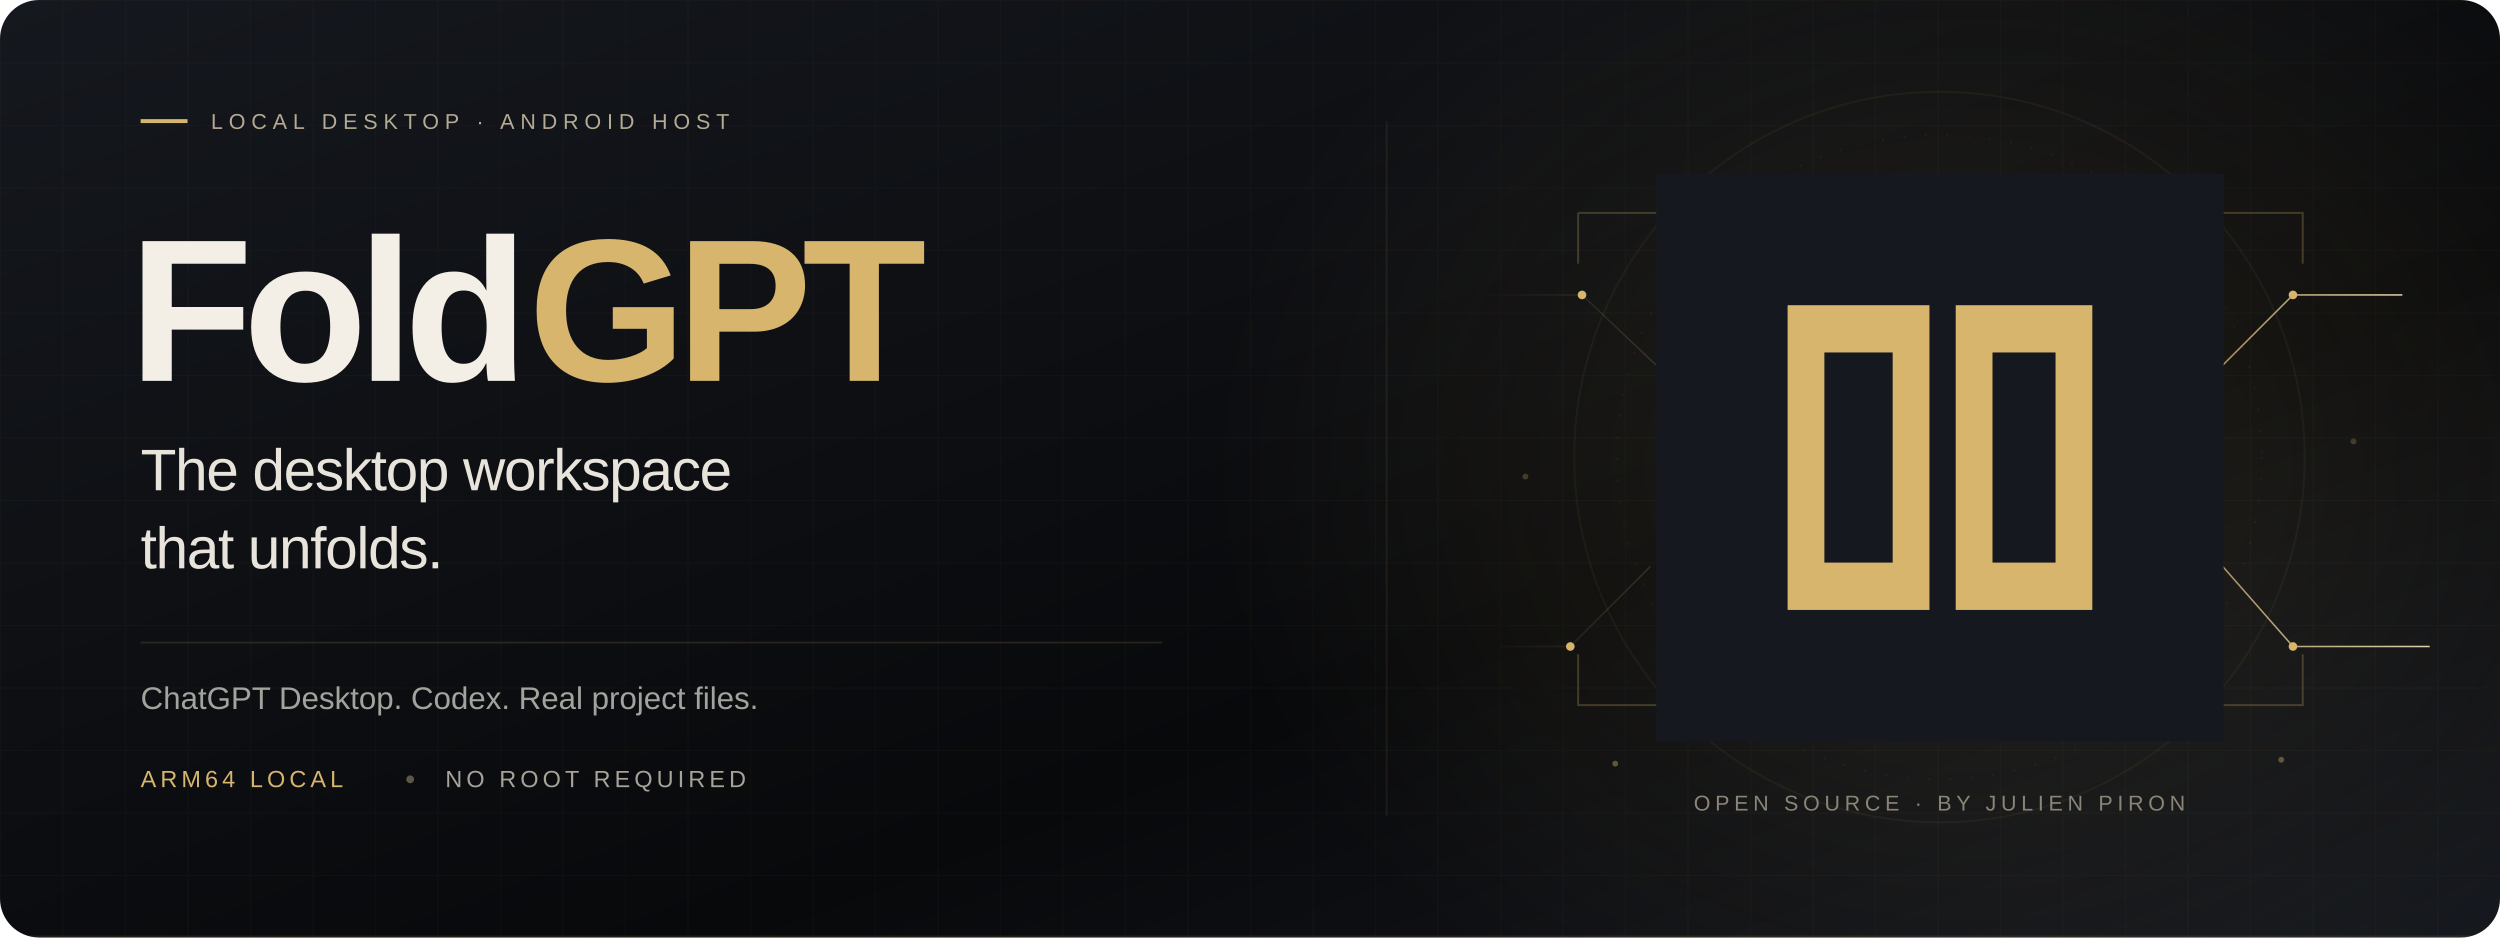
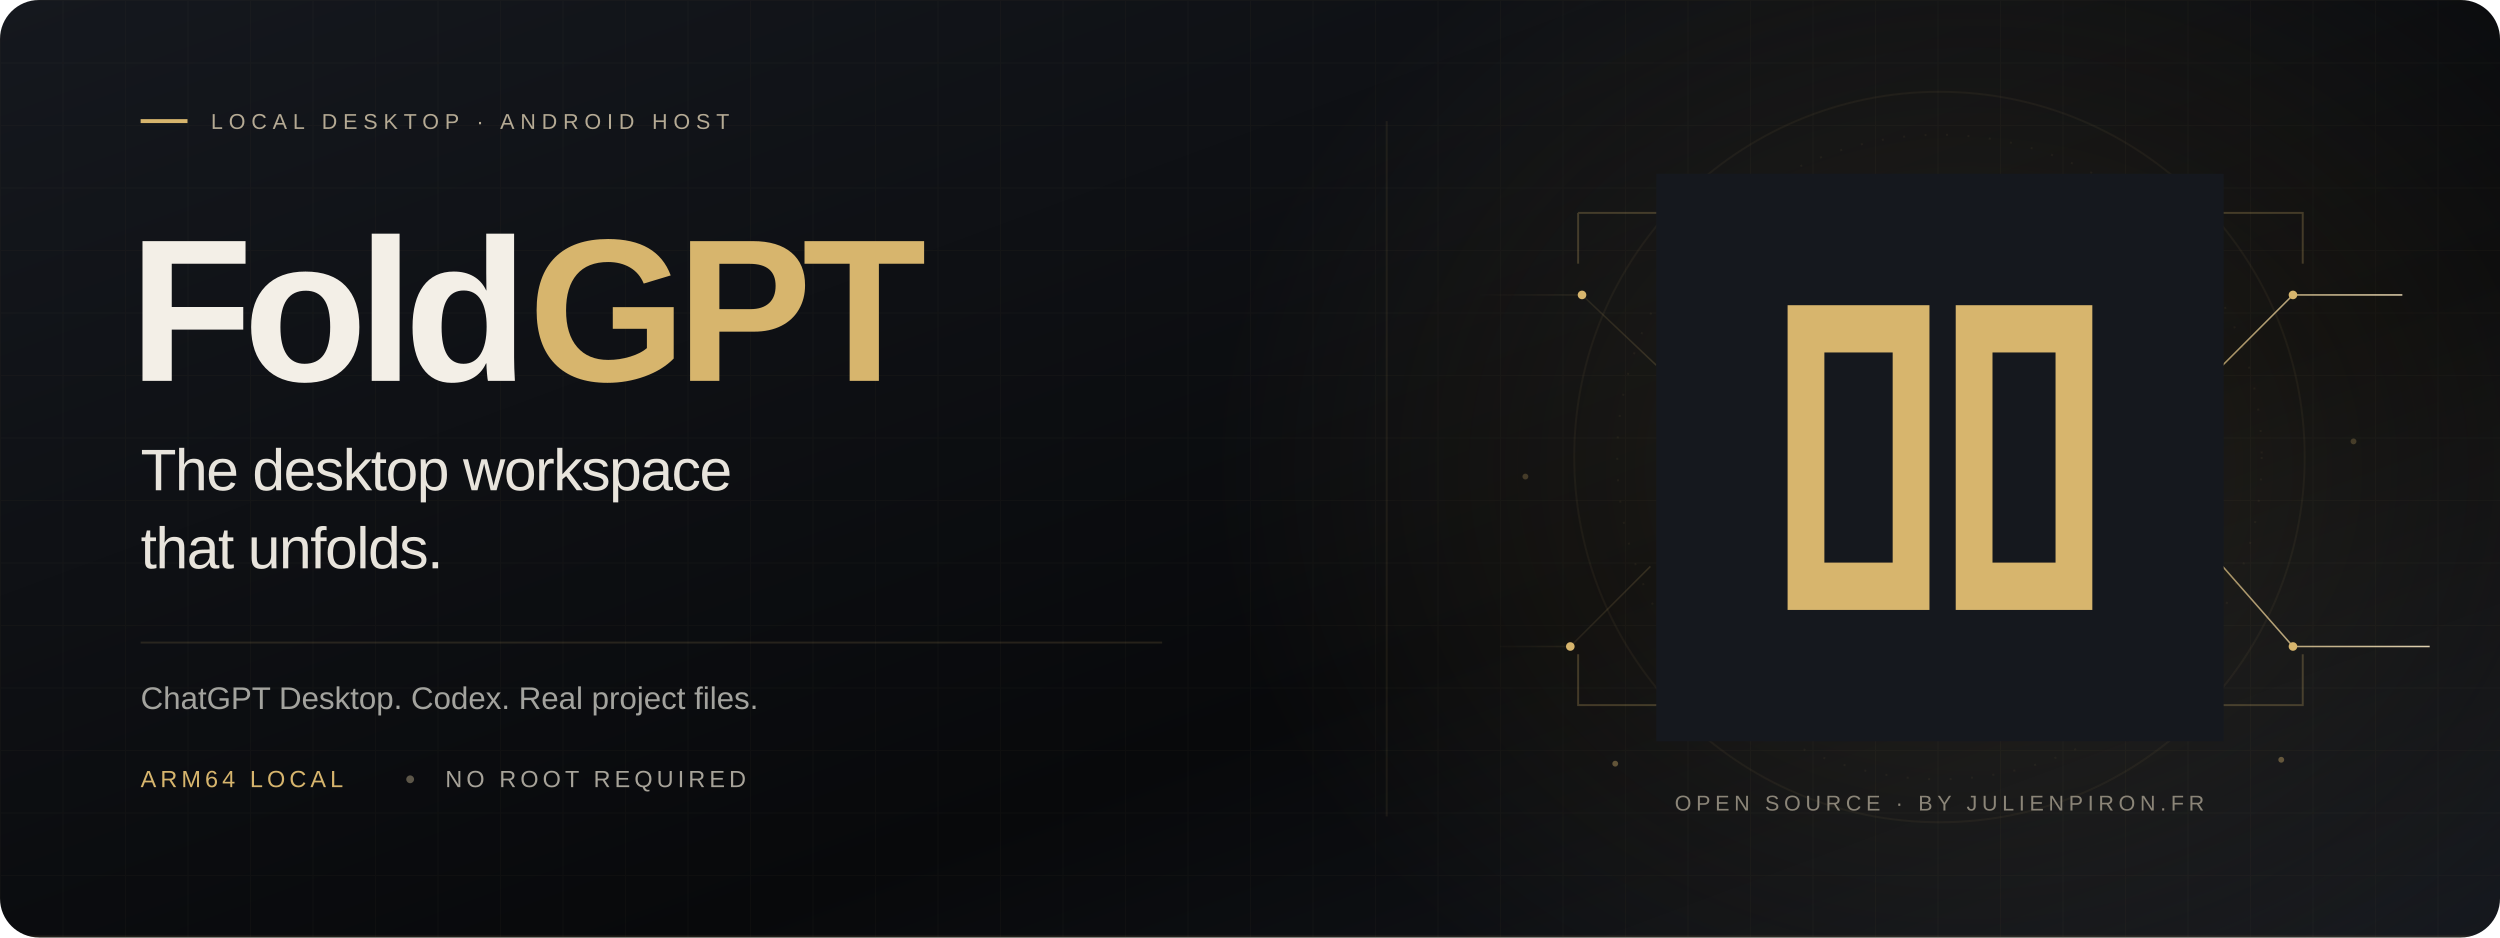
<svg xmlns="http://www.w3.org/2000/svg" width="1280" height="480" viewBox="0 0 1280 480" role="img" aria-labelledby="title description">
  <defs>
    <linearGradient id="background" x2="1" y2="1">
      <stop stop-color="#15181E" />
      <stop offset=".64" stop-color="#08090B" />
      <stop offset="1" stop-color="#15181E" />
    </linearGradient>
    <radialGradient id="glow">
      <stop stop-color="#D7B56D" stop-opacity=".12" />
      <stop offset="1" stop-color="#D7B56D" stop-opacity="0" />
    </radialGradient>
    <pattern id="grid" width="32" height="32" patternUnits="userSpaceOnUse">
      <path d="M32 0H0V32" fill="none" stroke="#D7B56D" stroke-opacity=".028" />
    </pattern>
    <linearGradient id="thread">
      <stop stop-color="#D7B56D" stop-opacity="0" />
      <stop offset=".7" stop-color="#D7B56D" stop-opacity=".65" />
      <stop offset="1" stop-color="#F4E4C0" stop-opacity=".9" />
    </linearGradient>
    <clipPath id="frame">
      <rect width="1280" height="480" rx="20" />
    </clipPath>
  </defs>
  <g clip-path="url(#frame)">
    <path fill="url(#background)" d="M0 0H1280V480H0Z" />
    <path fill="url(#grid)" d="M0 0H1280V480H0Z" />
    <ellipse cx="1008" cy="240" rx="390" ry="330" fill="url(#glow)" />
    <path d="M72 62H96" stroke="#D7B56D" stroke-width="2" />
    <text x="108" y="66" fill="#B5AA94" font-family="Arial,Helvetica,sans-serif" font-size="11" letter-spacing="3">LOCAL DESKTOP · ANDROID HOST</text>
    <text x="66" y="195" fill="#F3EFE7" font-family="Arial,Helvetica,sans-serif" font-size="104" font-weight="700" letter-spacing="-5">Fold<tspan fill="#D7B56D">GPT</tspan>
    </text>
    <text x="72" y="251" fill="#E8E4DC" font-family="Arial,Helvetica,sans-serif" font-size="30" letter-spacing="-.7">The desktop workspace</text>
    <text x="72" y="291" fill="#E8E4DC" font-family="Arial,Helvetica,sans-serif" font-size="30" letter-spacing="-.7">that unfolds.</text>
    <path d="M72 329H595" stroke="#D7B56D" stroke-opacity=".14" />
    <text x="72" y="363" fill="#A3A39E" font-family="Arial,Helvetica,sans-serif" font-size="16">ChatGPT Desktop. Codex. Real project files.</text>
    <text x="72" y="403" fill="#D7B56D" font-family="Arial,Helvetica,sans-serif" font-size="12" letter-spacing="2.1">ARM64 LOCAL</text>
    <circle cx="210" cy="399" r="2" fill="#5D5749" />
    <text x="228" y="403" fill="#A7A399" font-family="Arial,Helvetica,sans-serif" font-size="12" letter-spacing="2.1">NO ROOT REQUIRED</text>
    <path d="M710 62V418" stroke="#D7B56D" stroke-opacity=".08" />
    <g fill="none" stroke="#D7B56D">
      <circle cx="993" cy="234" r="187" stroke-opacity=".06" />
      <circle cx="993" cy="234" r="165" stroke-opacity=".06" stroke-dasharray="1 10" />
      <path d="M768 331H804L845 290 M755 151H810L848 187 M1138 187L1174 151H1230 M1138 290L1174 331H1244" stroke="url(#thread)" stroke-width=".8" />
      <path d="M808 109H867 M808 109V135 M1120 109H1179V135 M808 335V361H867 M1120 361H1179V335" stroke-opacity=".25" stroke-width="1" />
    </g>
    <g transform="translate(848 89) scale(2.69)">
      <path fill="#15181E" d="M0,0h108v108h-108z" />
      <path fill="#D7B56D" d="M25,25h27v58h-27z M57,25h26v58h-26z" />
      <path fill="#15181E" d="M32,34h13v40h-13z M64,34h12v40h-12z" />
    </g>
    <g fill="#D7B56D">
      <circle cx="804" cy="331" r="2.2" />
      <circle cx="810" cy="151" r="2.2" />
      <circle cx="1174" cy="151" r="2.2" />
      <circle cx="1174" cy="331" r="2.2" />
      <circle cx="781" cy="244" r="1.5" opacity=".25" />
      <circle cx="1205" cy="226" r="1.5" opacity=".25" />
      <circle cx="1168" cy="389" r="1.5" opacity=".4" />
      <circle cx="827" cy="391" r="1.5" opacity=".4" />
    </g>
-     <text x="993" y="415" text-anchor="middle" fill="#8B8578" font-family="Arial,Helvetica,sans-serif" font-size="11" letter-spacing="2.4">OPEN SOURCE · BY JULIEN PIRON</text>
+     <text x="993" y="415" text-anchor="middle" fill="#8B8578" font-family="Arial,Helvetica,sans-serif" font-size="11" letter-spacing="2.4">OPEN SOURCE · BY JULIENPIRON.FR</text>
    <path d="M0 479.5H1280" stroke="#D7B56D" stroke-opacity=".12" />
  </g>
</svg>
